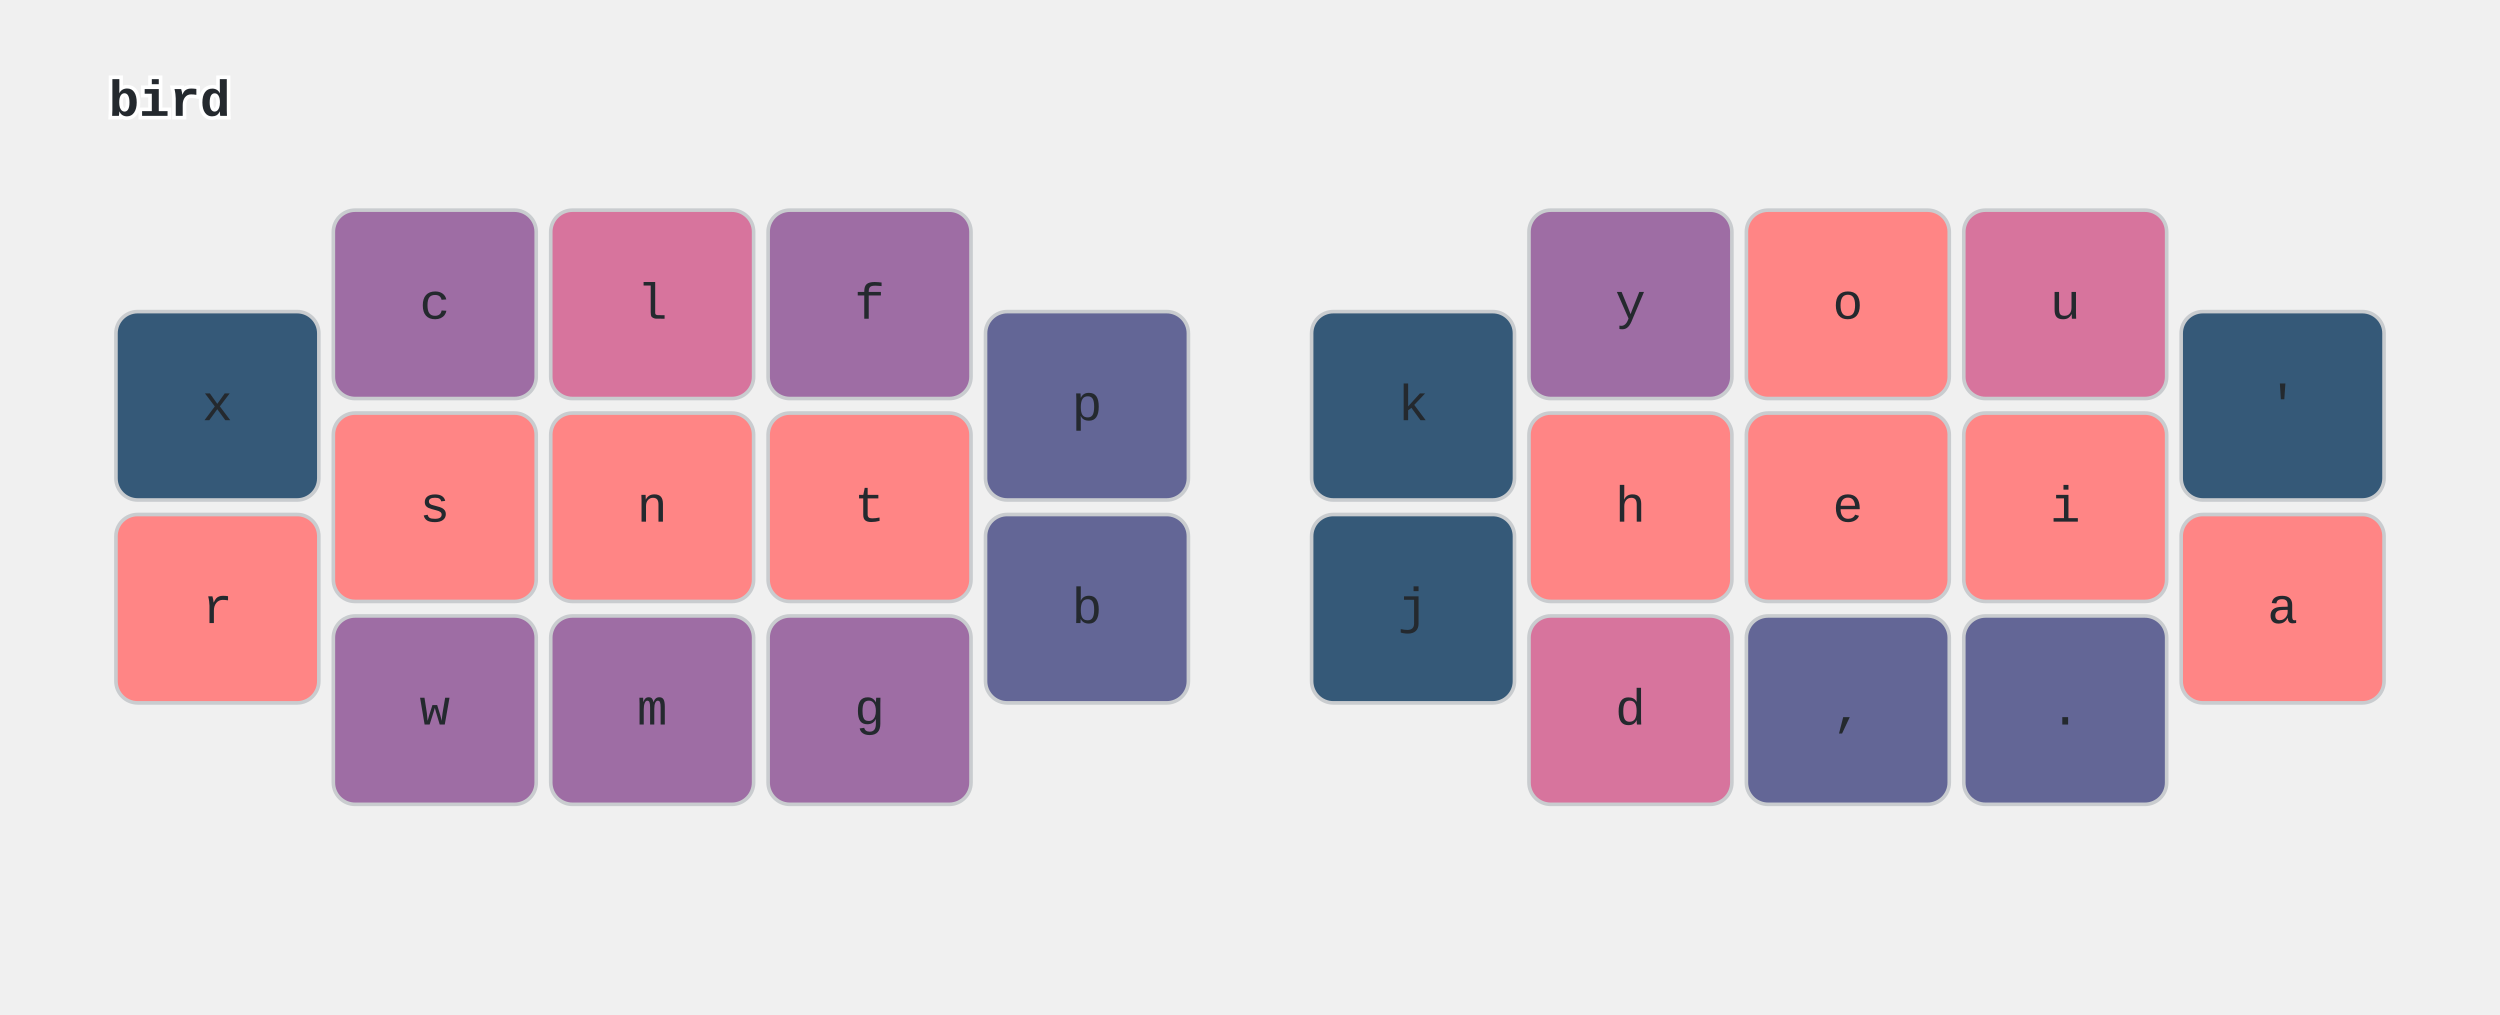
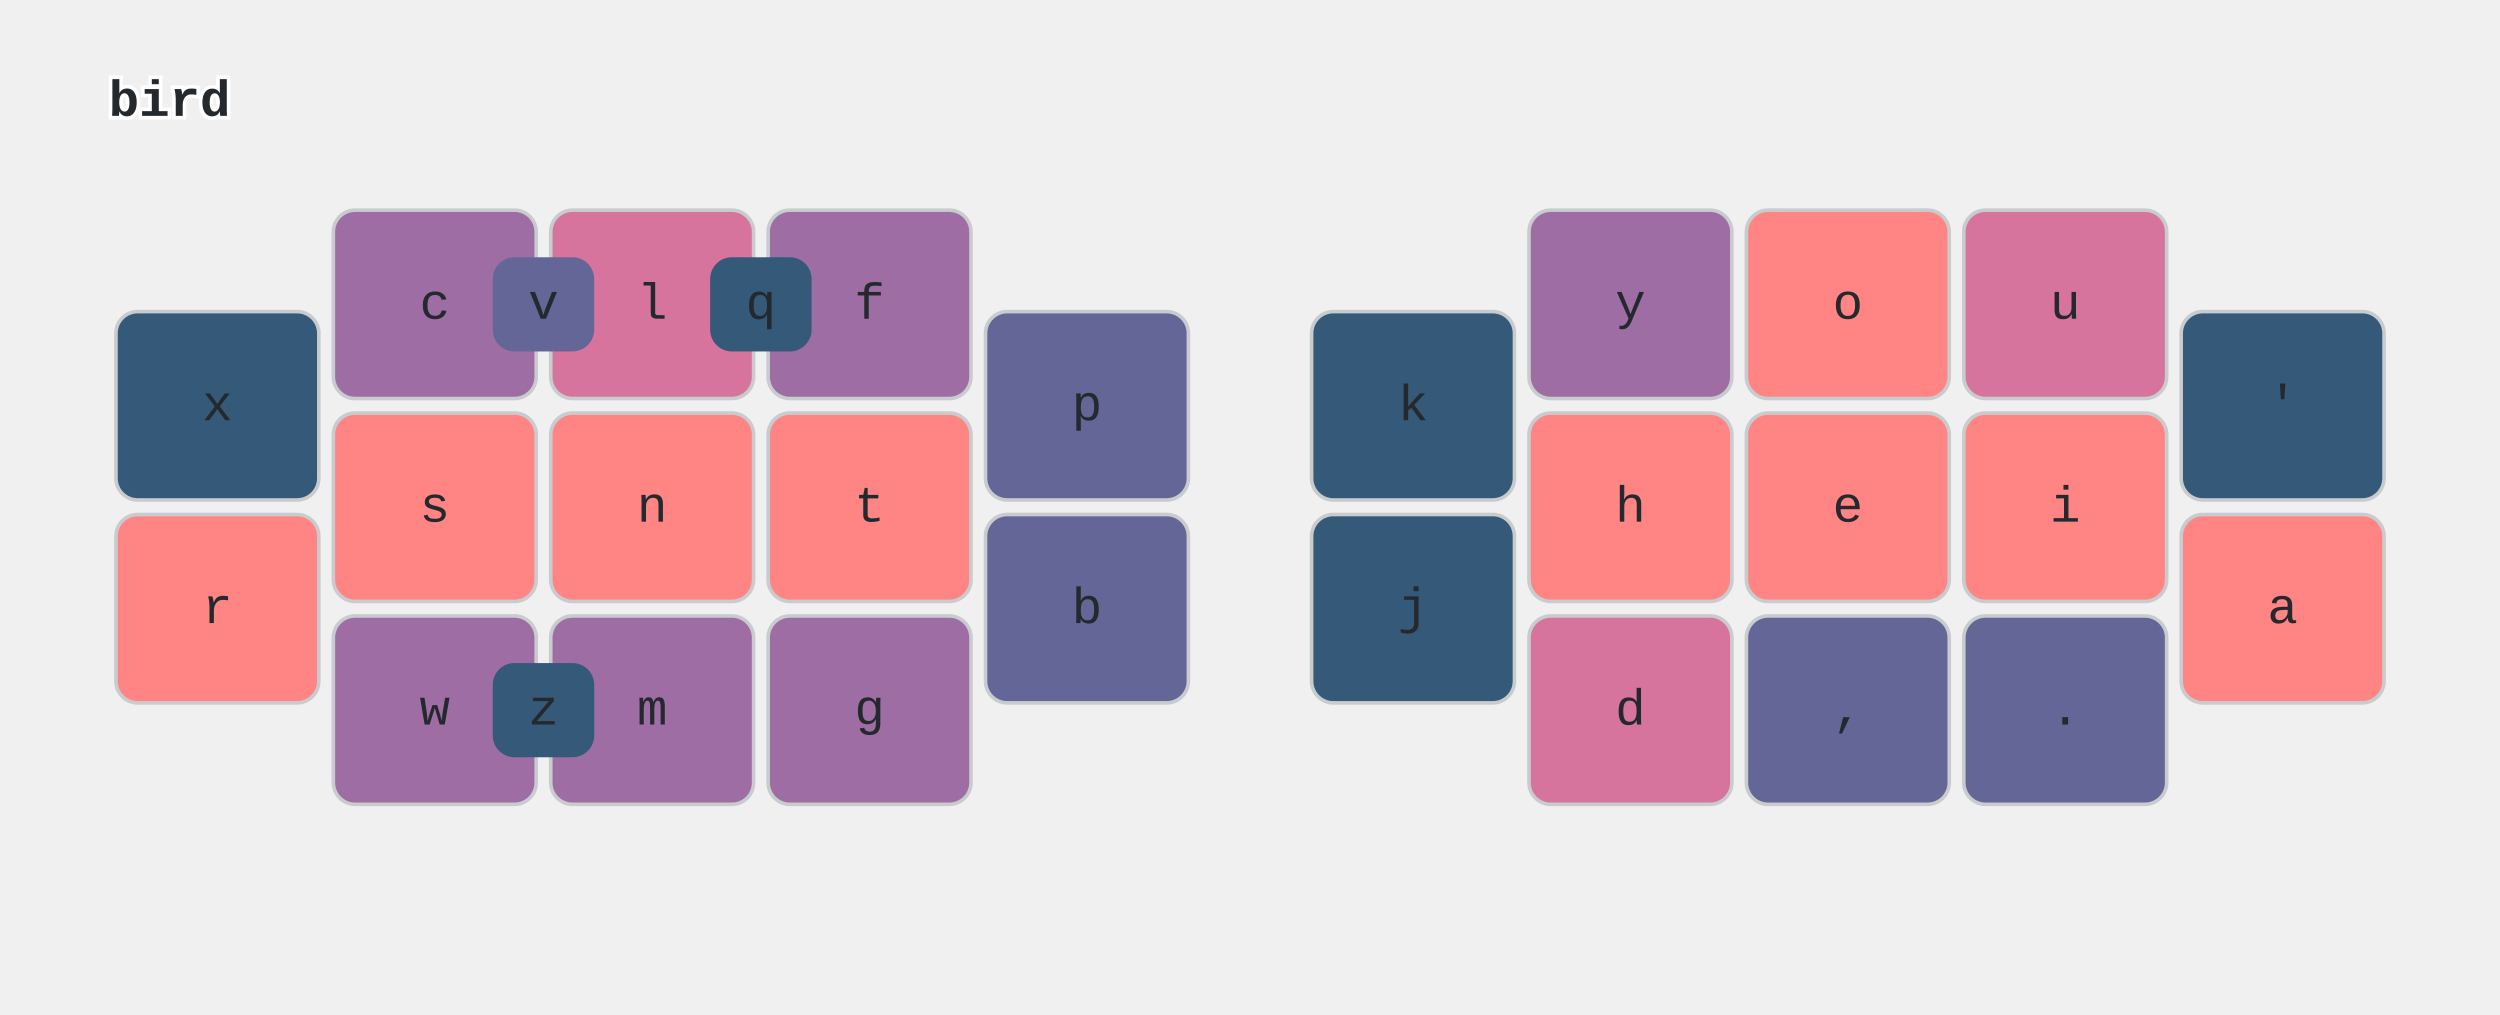
<svg xmlns="http://www.w3.org/2000/svg" width="690.0" height="280.0" viewBox="0 0 690.0 280.0" class="keymap">
  <style>/* inherit to force styles through use tags*/
svg path {
    fill: inherit;
}
/* font and background color specifications */
svg.keymap {
    font-family: SFMono-Regular,Consolas,Liberation Mono,Menlo,monospace;
    font-size: 14px;
    font-kerning: normal;
    text-rendering: optimizeLegibility;
    fill: #24292e;
}

/* default key styling */
rect.key {
    fill: #f6f8fa;
    stroke: #c9cccf;
    stroke-width: 1;
}

/* color accent for combo boxes */
rect.combo {
    fill: #cdf;
}

/* color accent for held keys */
rect.held, rect.combo.held {
    fill: #fdd;
}

/* color accent for ghost (optional) keys */
rect.ghost, rect.combo.ghost {
    stroke-dasharray: 4, 4;
    stroke-width: 2;
}

text {
    text-anchor: middle;
    dominant-baseline: middle;
}

/* styling for layer labels */
text.label {
    font-weight: bold;
    text-anchor: start;
    stroke: white;
    stroke-width: 2;
    paint-order: stroke;
}

/* styling for combo tap, and key hold/shifted label text */
text.combo, text.hold, text.shifted {
    font-size: 11px;
}

text.hold {
    text-anchor: middle;
    dominant-baseline: auto;
}

text.shifted {
    text-anchor: middle;
    dominant-baseline: hanging;
}

/* styling for hold/shifted label text in combo box */
text.combo.hold, text.combo.shifted {
    font-size: 8px;
}

/* lighter symbol for transparent keys */
text.trans {
    fill: #7b7e81;
}

/* styling for combo dendrons */
path.combo {
    stroke-width: 1;
    stroke: gray;
    fill: none;
}

/* Start Tabler Icons Cleanup */
/* cannot use height/width with glyphs */
.icon-tabler &gt; path {
    fill: inherit;
    stroke: inherit;
}
/* hide tabler's default box */
.icon-tabler &gt; path[stroke="none"][fill="none"] {
    visibility: collapse;
}
rect.low {
    fill: #355978;
}
rect.medium-low {
    fill: #636696;
}
rect.medium {
    fill: #9E6DA4;
}
rect.medium-high {
    fill: #D7749D;
}
rect.high {
    fill: #FF8585;
- }</style>
+ }
+ </style>
  <g class="layer-bird">
    <text x="30.0" y="28.0" class="label">bird</text>
    <rect rx="6.0" ry="6.0" x="32.0" y="86.0" width="56.0" height="52.0" class="low key" />
    <text x="60.0" y="112.0" class="low tap">x</text>
    <rect rx="6.0" ry="6.0" x="92.0" y="58.0" width="56.0" height="52.0" class="medium key" />
    <text x="120.0" y="84.0" class="medium tap">c</text>
    <rect rx="6.0" ry="6.0" x="152.0" y="58.0" width="56.0" height="52.0" class="medium-high key" />
    <text x="180.0" y="84.0" class="medium-high tap">l</text>
    <rect rx="6.0" ry="6.0" x="212.0" y="58.0" width="56.0" height="52.0" class="medium key" />
    <text x="240.0" y="84.0" class="medium tap">f</text>
    <rect rx="6.0" ry="6.0" x="272.0" y="86.0" width="56.0" height="52.0" class="medium-low key" />
    <text x="300.0" y="112.0" class="medium-low tap">p</text>
    <rect rx="6.0" ry="6.0" x="362.0" y="86.0" width="56.0" height="52.0" class="low key" />
    <text x="390.0" y="112.0" class="low tap">k</text>
    <rect rx="6.0" ry="6.0" x="422.0" y="58.0" width="56.0" height="52.0" class="medium key" />
    <text x="450.0" y="84.0" class="medium tap">y</text>
    <rect rx="6.0" ry="6.0" x="482.0" y="58.0" width="56.0" height="52.0" class="high key" />
    <text x="510.0" y="84.0" class="high tap">o</text>
    <rect rx="6.0" ry="6.0" x="542.0" y="58.0" width="56.0" height="52.0" class="medium-high key" />
    <text x="570.0" y="84.0" class="medium-high tap">u</text>
    <rect rx="6.0" ry="6.0" x="602.0" y="86.0" width="56.0" height="52.0" class="low key" />
    <text x="630.0" y="112.0" class="low tap">'</text>
    <rect rx="6.0" ry="6.0" x="32.0" y="142.0" width="56.0" height="52.0" class="high key" />
    <text x="60.0" y="168.0" class="high tap">r</text>
    <rect rx="6.0" ry="6.0" x="92.0" y="114.0" width="56.0" height="52.0" class="high key" />
    <text x="120.0" y="140.0" class="high tap">s</text>
    <rect rx="6.0" ry="6.0" x="152.0" y="114.0" width="56.0" height="52.0" class="high key" />
    <text x="180.0" y="140.0" class="high tap">n</text>
    <rect rx="6.0" ry="6.0" x="212.0" y="114.0" width="56.0" height="52.0" class="high key" />
    <text x="240.0" y="140.0" class="high tap">t</text>
    <rect rx="6.0" ry="6.0" x="272.0" y="142.0" width="56.0" height="52.0" class="medium-low key" />
    <text x="300.0" y="168.0" class="medium-low tap">b</text>
    <rect rx="6.0" ry="6.0" x="362.0" y="142.0" width="56.0" height="52.0" class="low key" />
    <text x="390.0" y="168.0" class="low tap">j</text>
    <rect rx="6.0" ry="6.0" x="422.0" y="114.0" width="56.0" height="52.0" class="high key" />
    <text x="450.0" y="140.0" class="high tap">h</text>
    <rect rx="6.0" ry="6.0" x="482.0" y="114.0" width="56.0" height="52.0" class="high key" />
    <text x="510.0" y="140.0" class="high tap">e</text>
    <rect rx="6.0" ry="6.0" x="542.0" y="114.0" width="56.0" height="52.0" class="high key" />
    <text x="570.0" y="140.0" class="high tap">i</text>
    <rect rx="6.0" ry="6.0" x="602.0" y="142.0" width="56.0" height="52.0" class="high key" />
    <text x="630.0" y="168.0" class="high tap">a</text>
    <rect rx="6.0" ry="6.0" x="92.0" y="170.0" width="56.0" height="52.0" class="medium key" />
    <text x="120.0" y="196.0" class="medium tap">w</text>
    <rect rx="6.0" ry="6.0" x="152.0" y="170.0" width="56.0" height="52.0" class="medium key" />
    <text x="180.0" y="196.0" class="medium tap">m</text>
    <rect rx="6.0" ry="6.0" x="212.0" y="170.0" width="56.0" height="52.0" class="medium key" />
    <text x="240.0" y="196.0" class="medium tap">g</text>
    <rect rx="6.0" ry="6.0" x="422.0" y="170.0" width="56.0" height="52.0" class="medium-high key" />
    <text x="450.0" y="196.0" class="medium-high tap">d</text>
    <rect rx="6.0" ry="6.0" x="482.0" y="170.0" width="56.0" height="52.0" class="medium-low key" />
    <text x="510.0" y="196.0" class="medium-low tap">,</text>
    <rect rx="6.0" ry="6.0" x="542.0" y="170.0" width="56.0" height="52.0" class="medium-low key" />
    <text x="570.0" y="196.0" class="medium-low tap">.</text>
+     <rect rx="6.0" ry="6.0" x="136.0" y="71.0" width="28.0" height="26.0" class="medium-low" />
+     <text x="150.0" y="84.0" class="medium-low tap">v</text>
+     <rect rx="6.0" ry="6.0" x="196.0" y="71.0" width="28.0" height="26.0" class="low" />
+     <text x="210.0" y="84.0" class="low tap">q</text>
+     <rect rx="6.0" ry="6.0" x="136.0" y="183.0" width="28.0" height="26.0" class="low" />
+     <text x="150.0" y="196.0" class="low tap">z</text>
  </g>
</svg>
